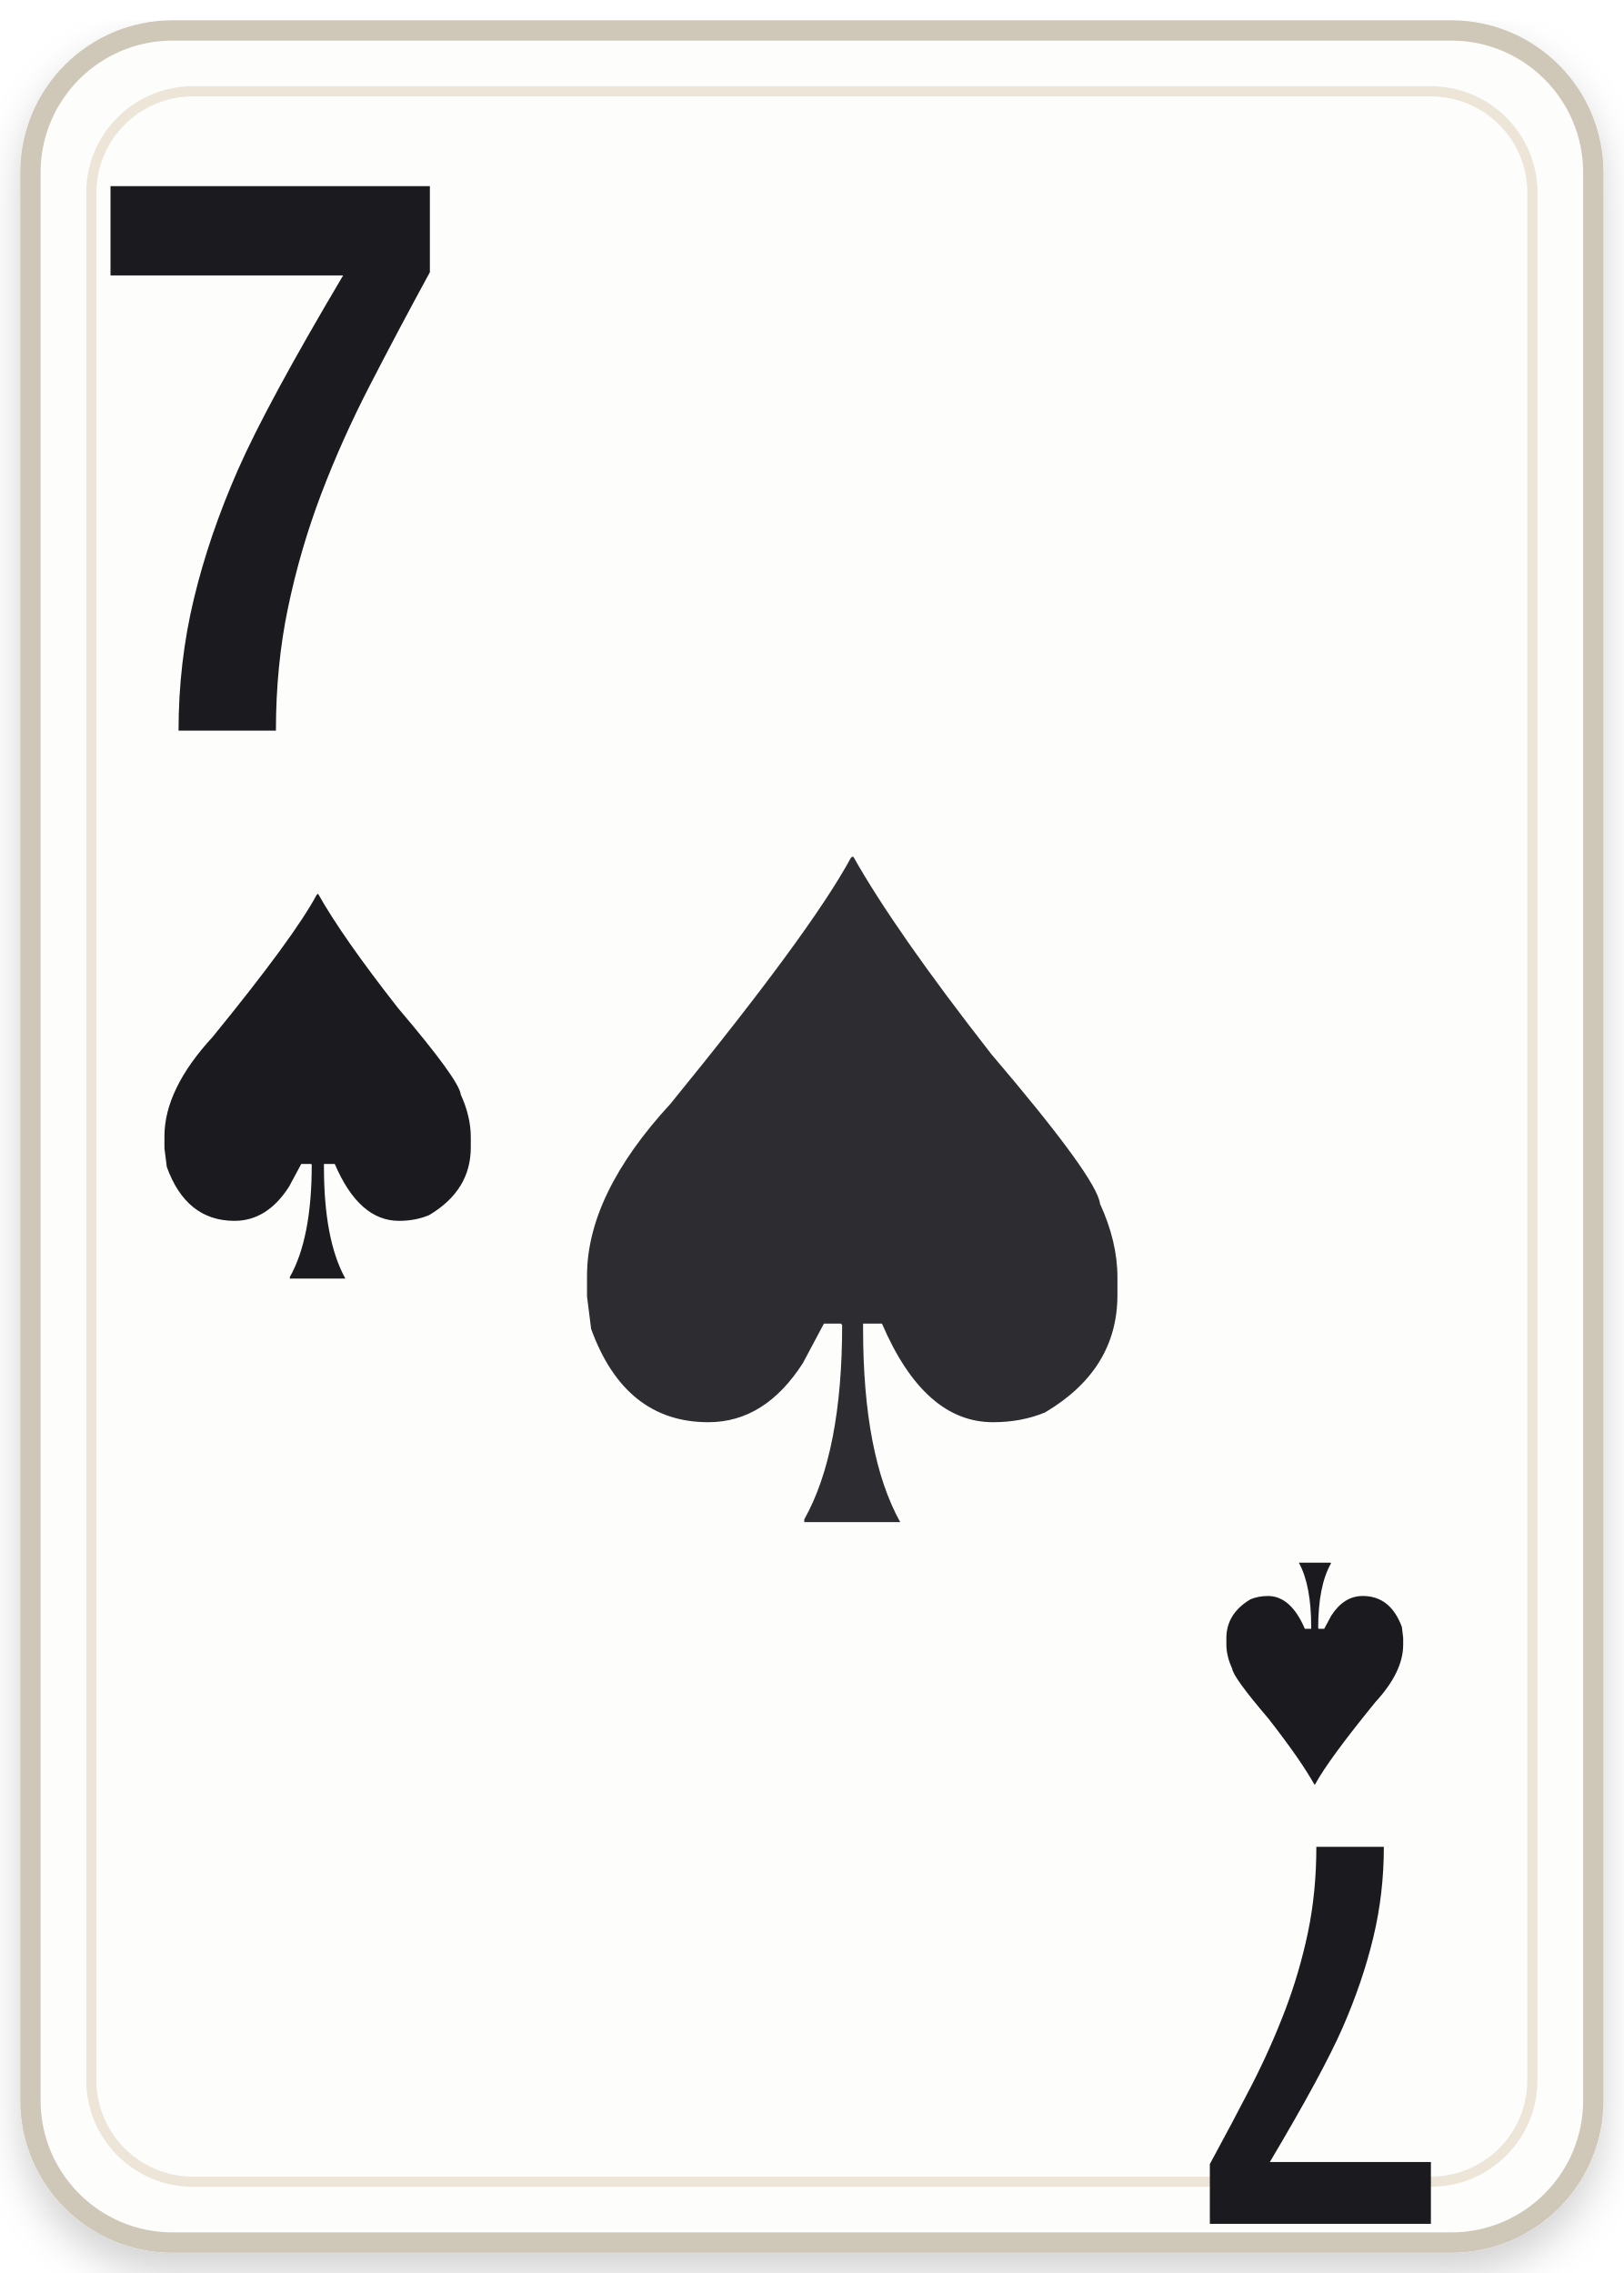
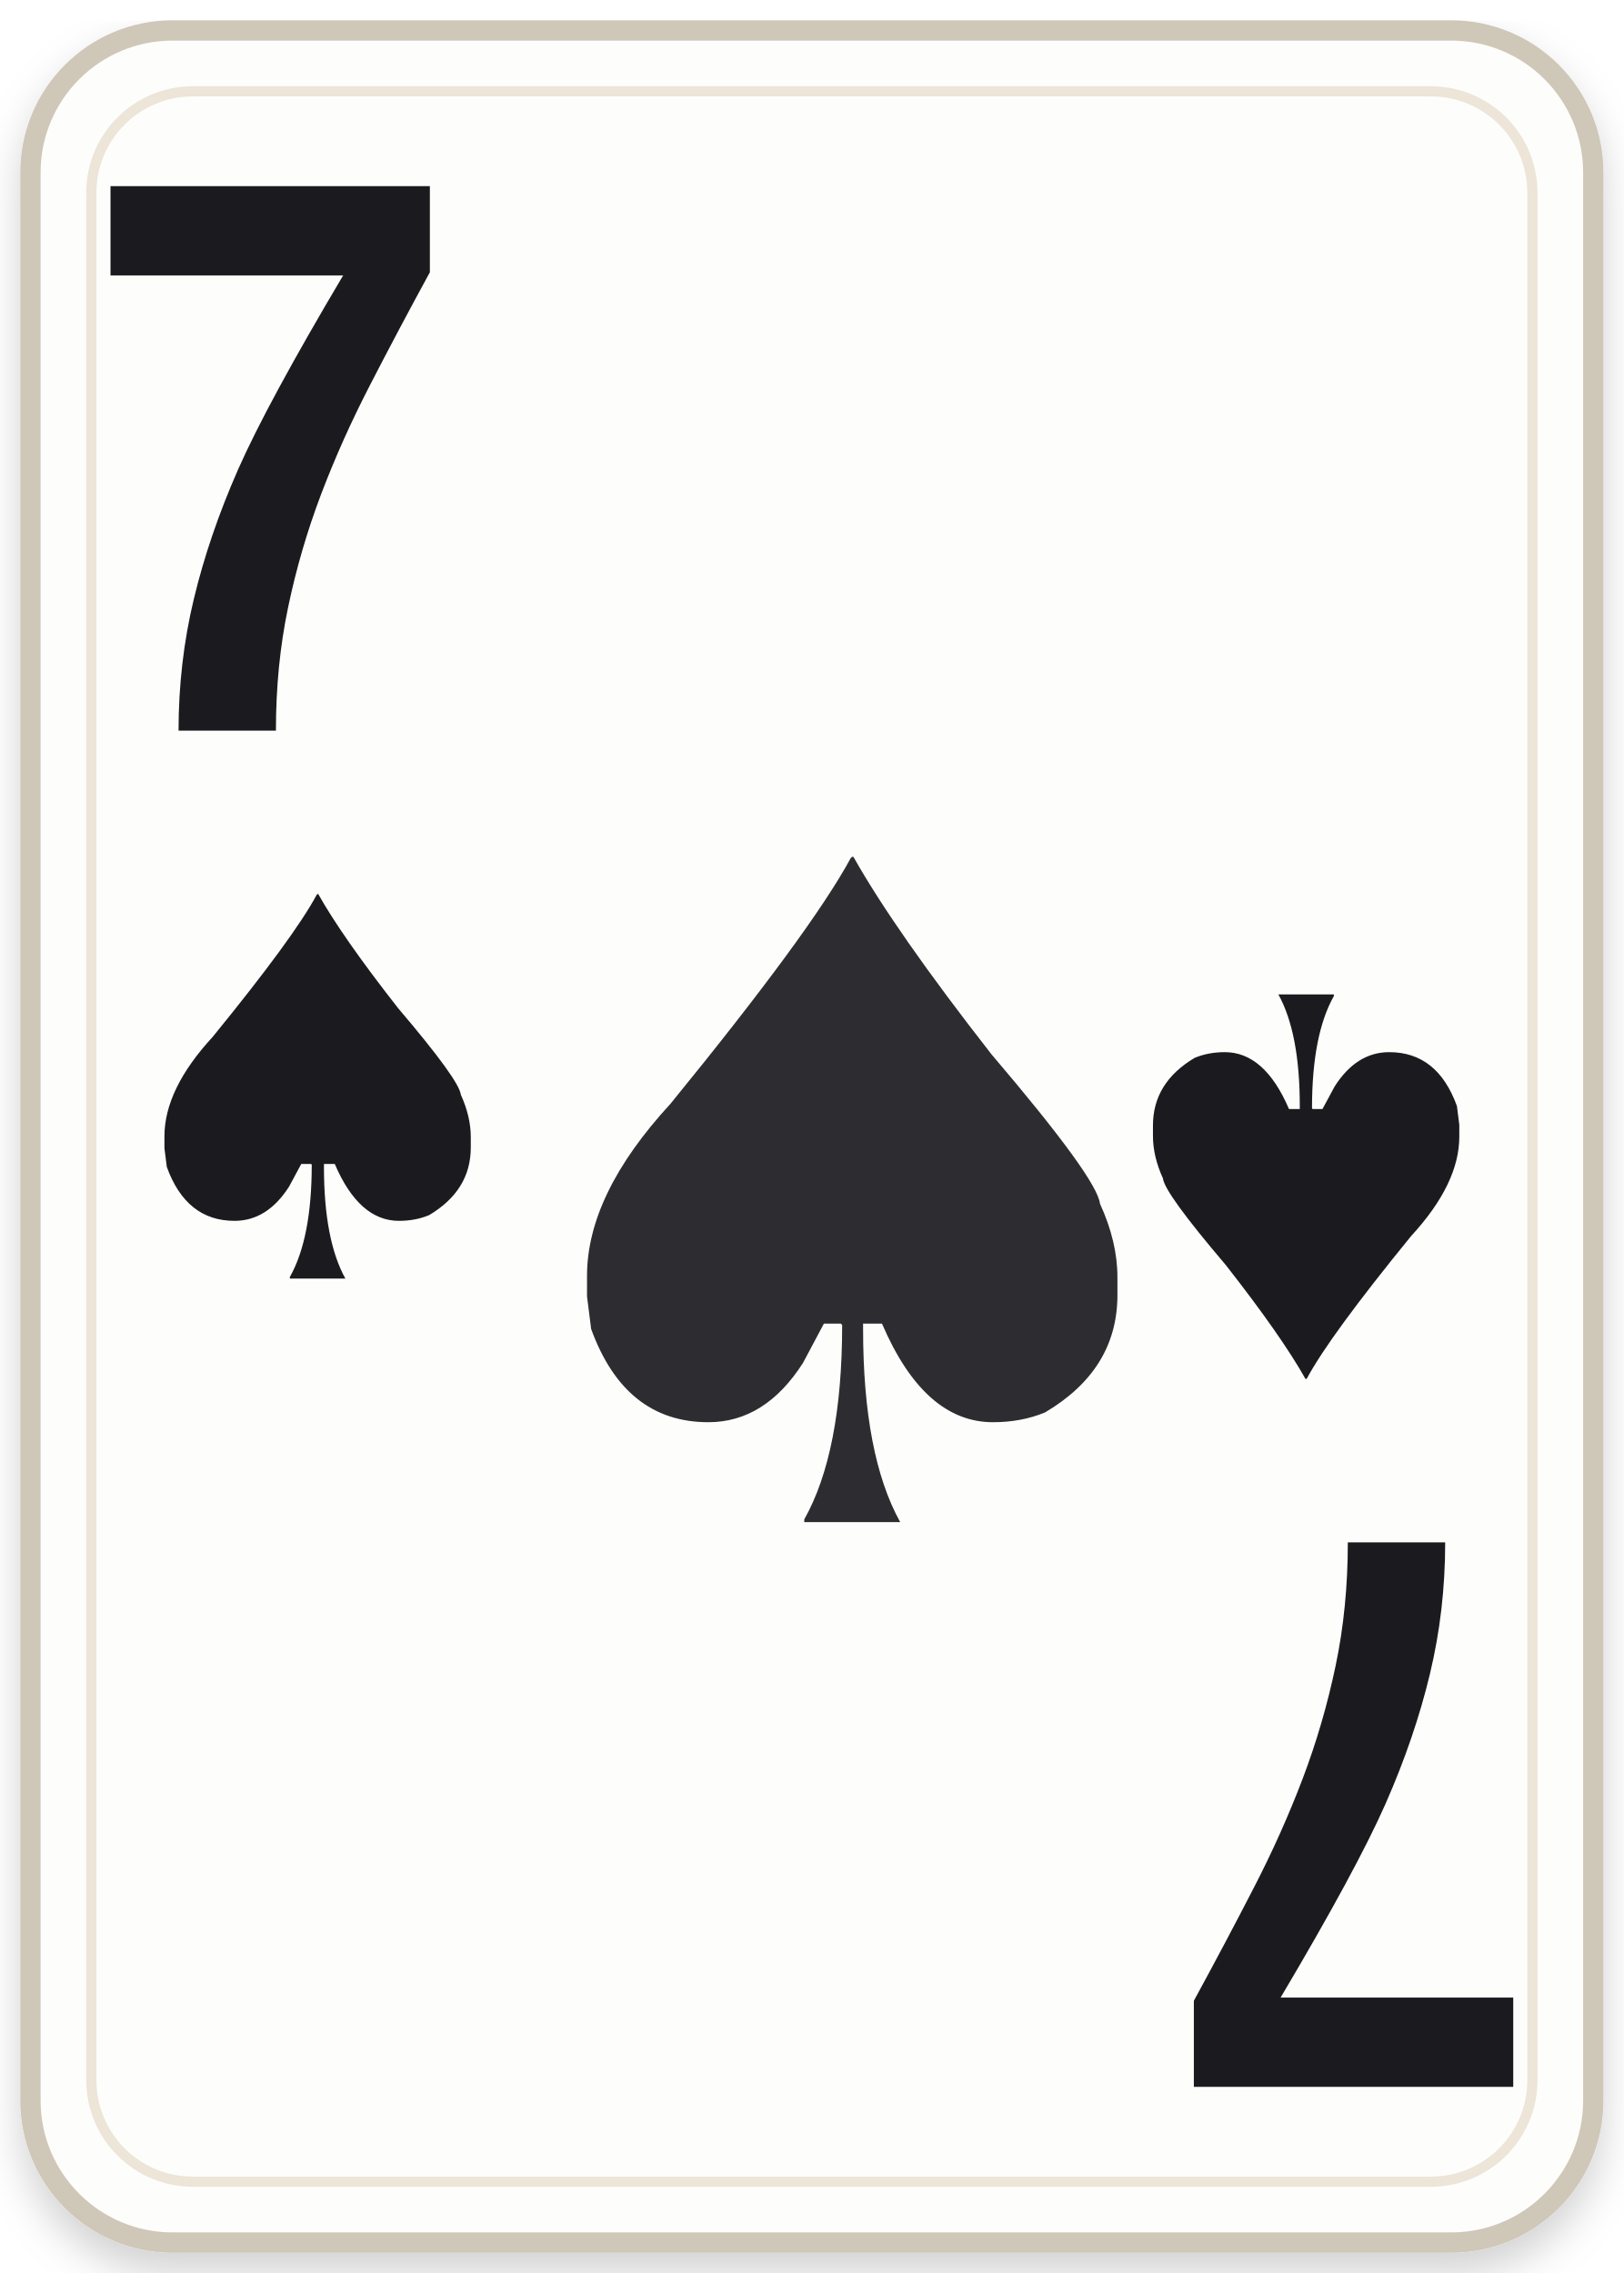
<svg xmlns="http://www.w3.org/2000/svg" viewBox="0 0 160 224" width="160" height="224">
  <defs>
    <filter id="s" x="-10%" y="-10%" width="120%" height="120%">
      <feDropShadow dx="0" dy="2" stdDeviation="2" flood-opacity=".18" />
    </filter>
  </defs>
  <rect x="3" y="3" width="154" height="218" rx="14" fill="#fdfdfb" stroke="#cfc7b8" stroke-width="2" filter="url(#s)" />
  <rect x="9" y="9" width="142" height="206" rx="10" fill="none" stroke="#ece5d8" />
  <g transform="translate(8 0) scale(0.86 1)">
    <text x="0" y="72" font-family="Arial, Helvetica, sans-serif" font-size="78" font-weight="800" fill="#1b1b1f">7</text>
  </g>
  <text x="8" y="126" font-family="Georgia, serif" font-size="52" fill="#1b1b1f">♠</text>
  <text x="84" y="150" text-anchor="middle" font-family="Georgia, serif" font-size="90" fill="#1b1b1f" opacity=".92">♠</text>
  <g transform="rotate(180 80 112)">
-     <g transform="translate(17 0) scale(0.86 1)">
-       <text x="0" y="42" font-family="Arial, Helvetica, sans-serif" font-size="54" font-weight="800" fill="#1b1b1f">7</text>
+     <g transform="translate(8 0) scale(0.86 1)">
+       <text x="0" y="72" font-family="Arial, Helvetica, sans-serif" font-size="78" font-weight="800" fill="#1b1b1f">7</text>
    </g>
-     <text x="17" y="70" font-family="Georgia, serif" font-size="30" fill="#1b1b1f">♠</text>
+     <text x="8" y="126" font-family="Georgia, serif" font-size="52" fill="#1b1b1f">♠</text>
  </g>
</svg>
